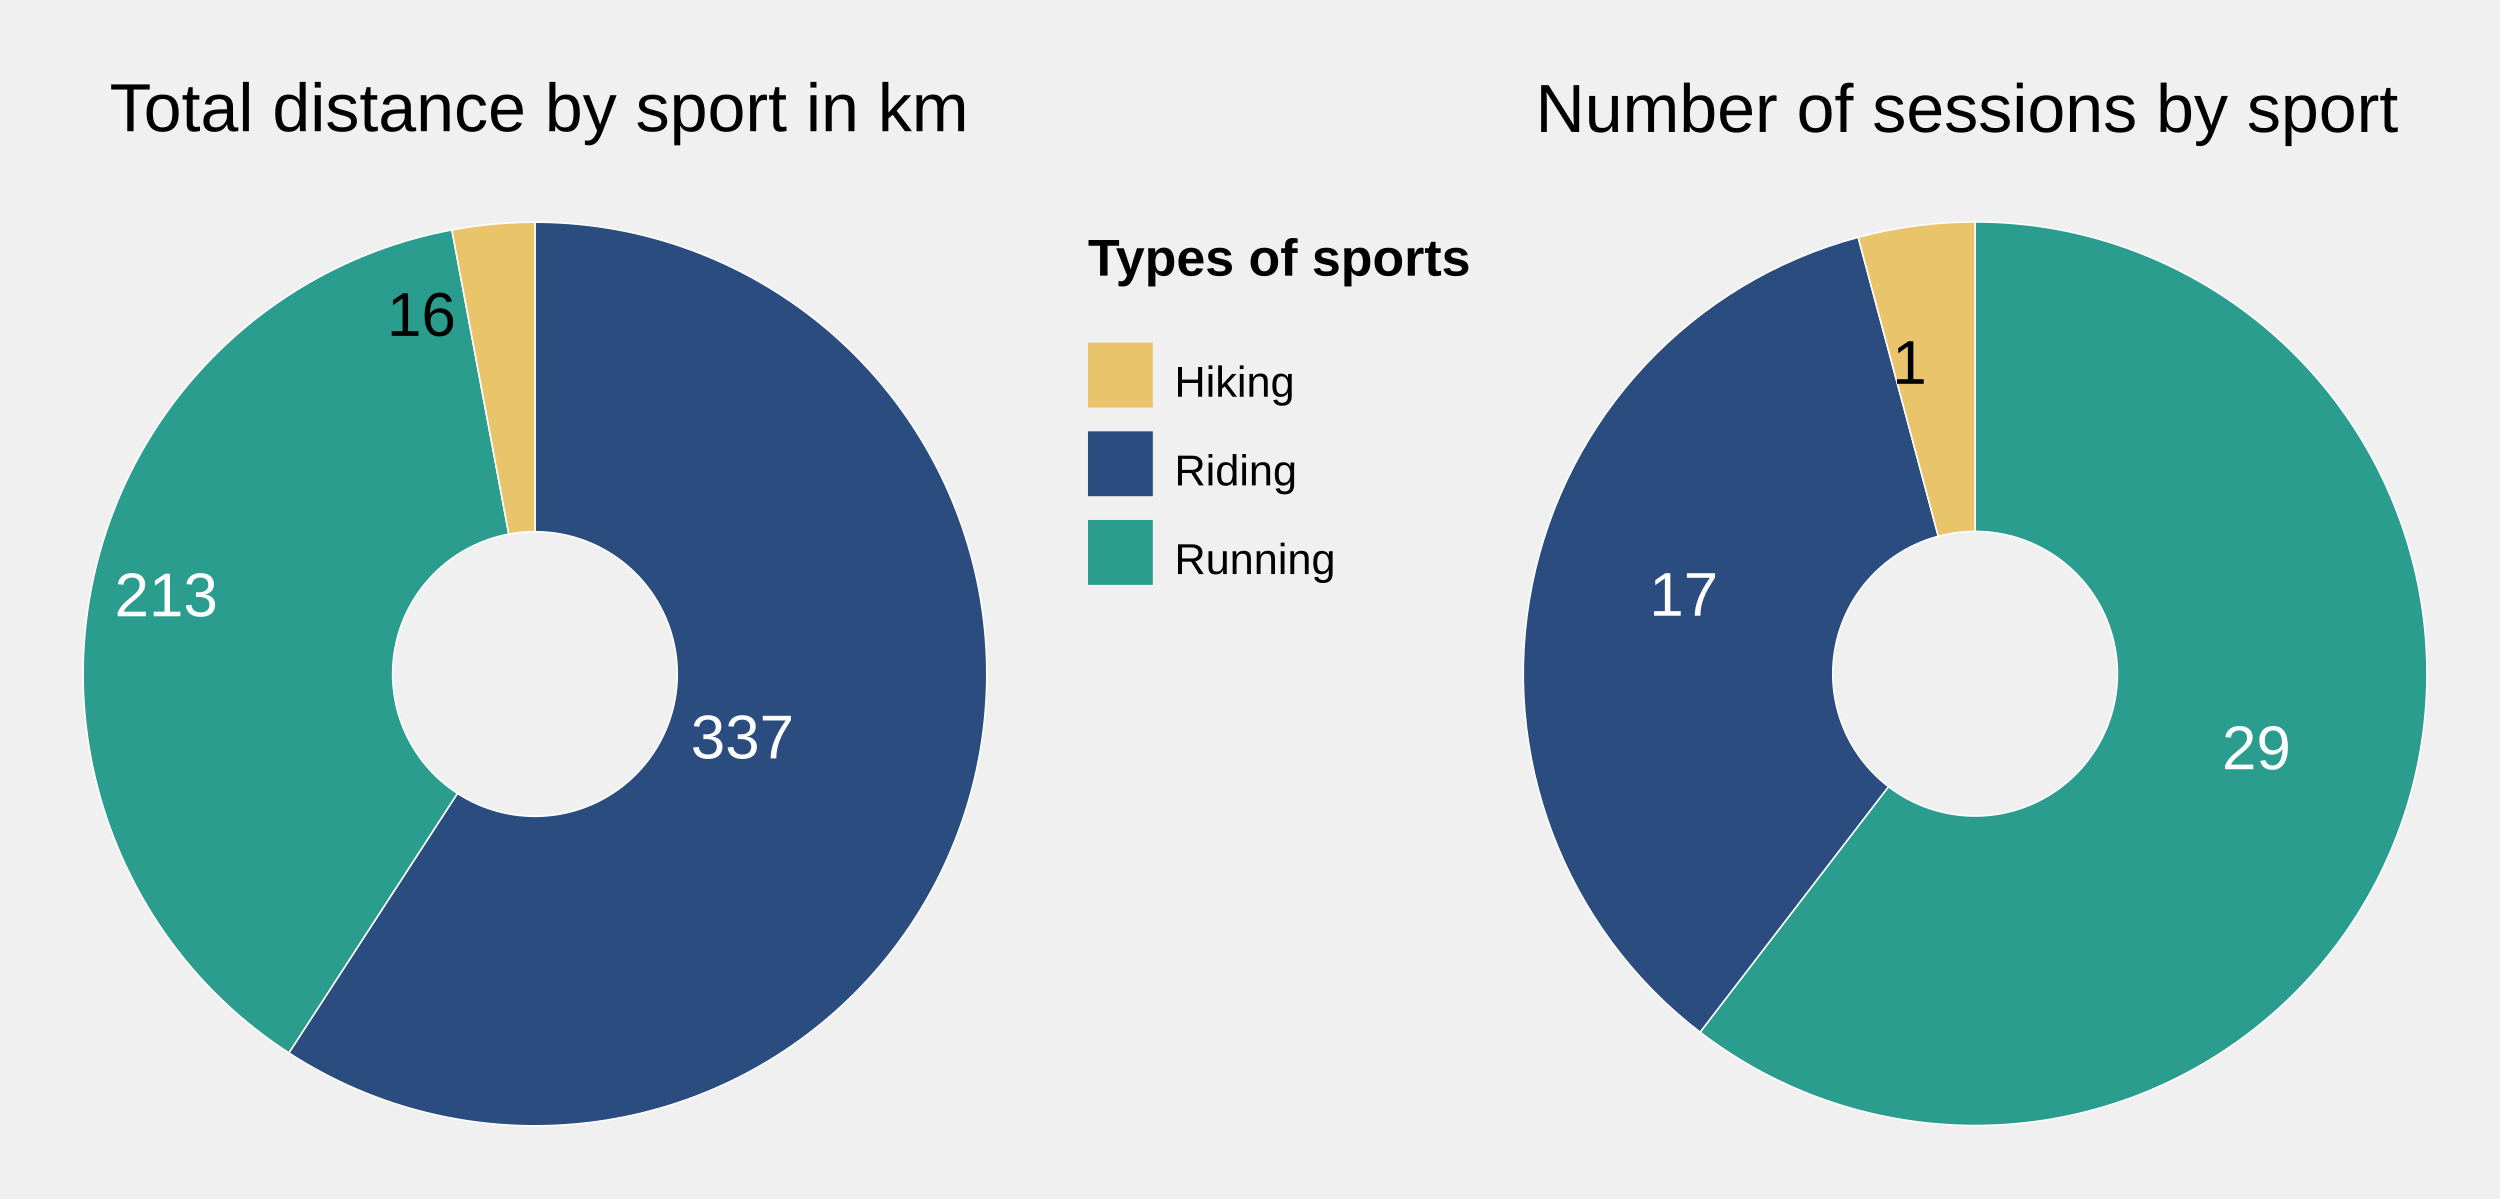
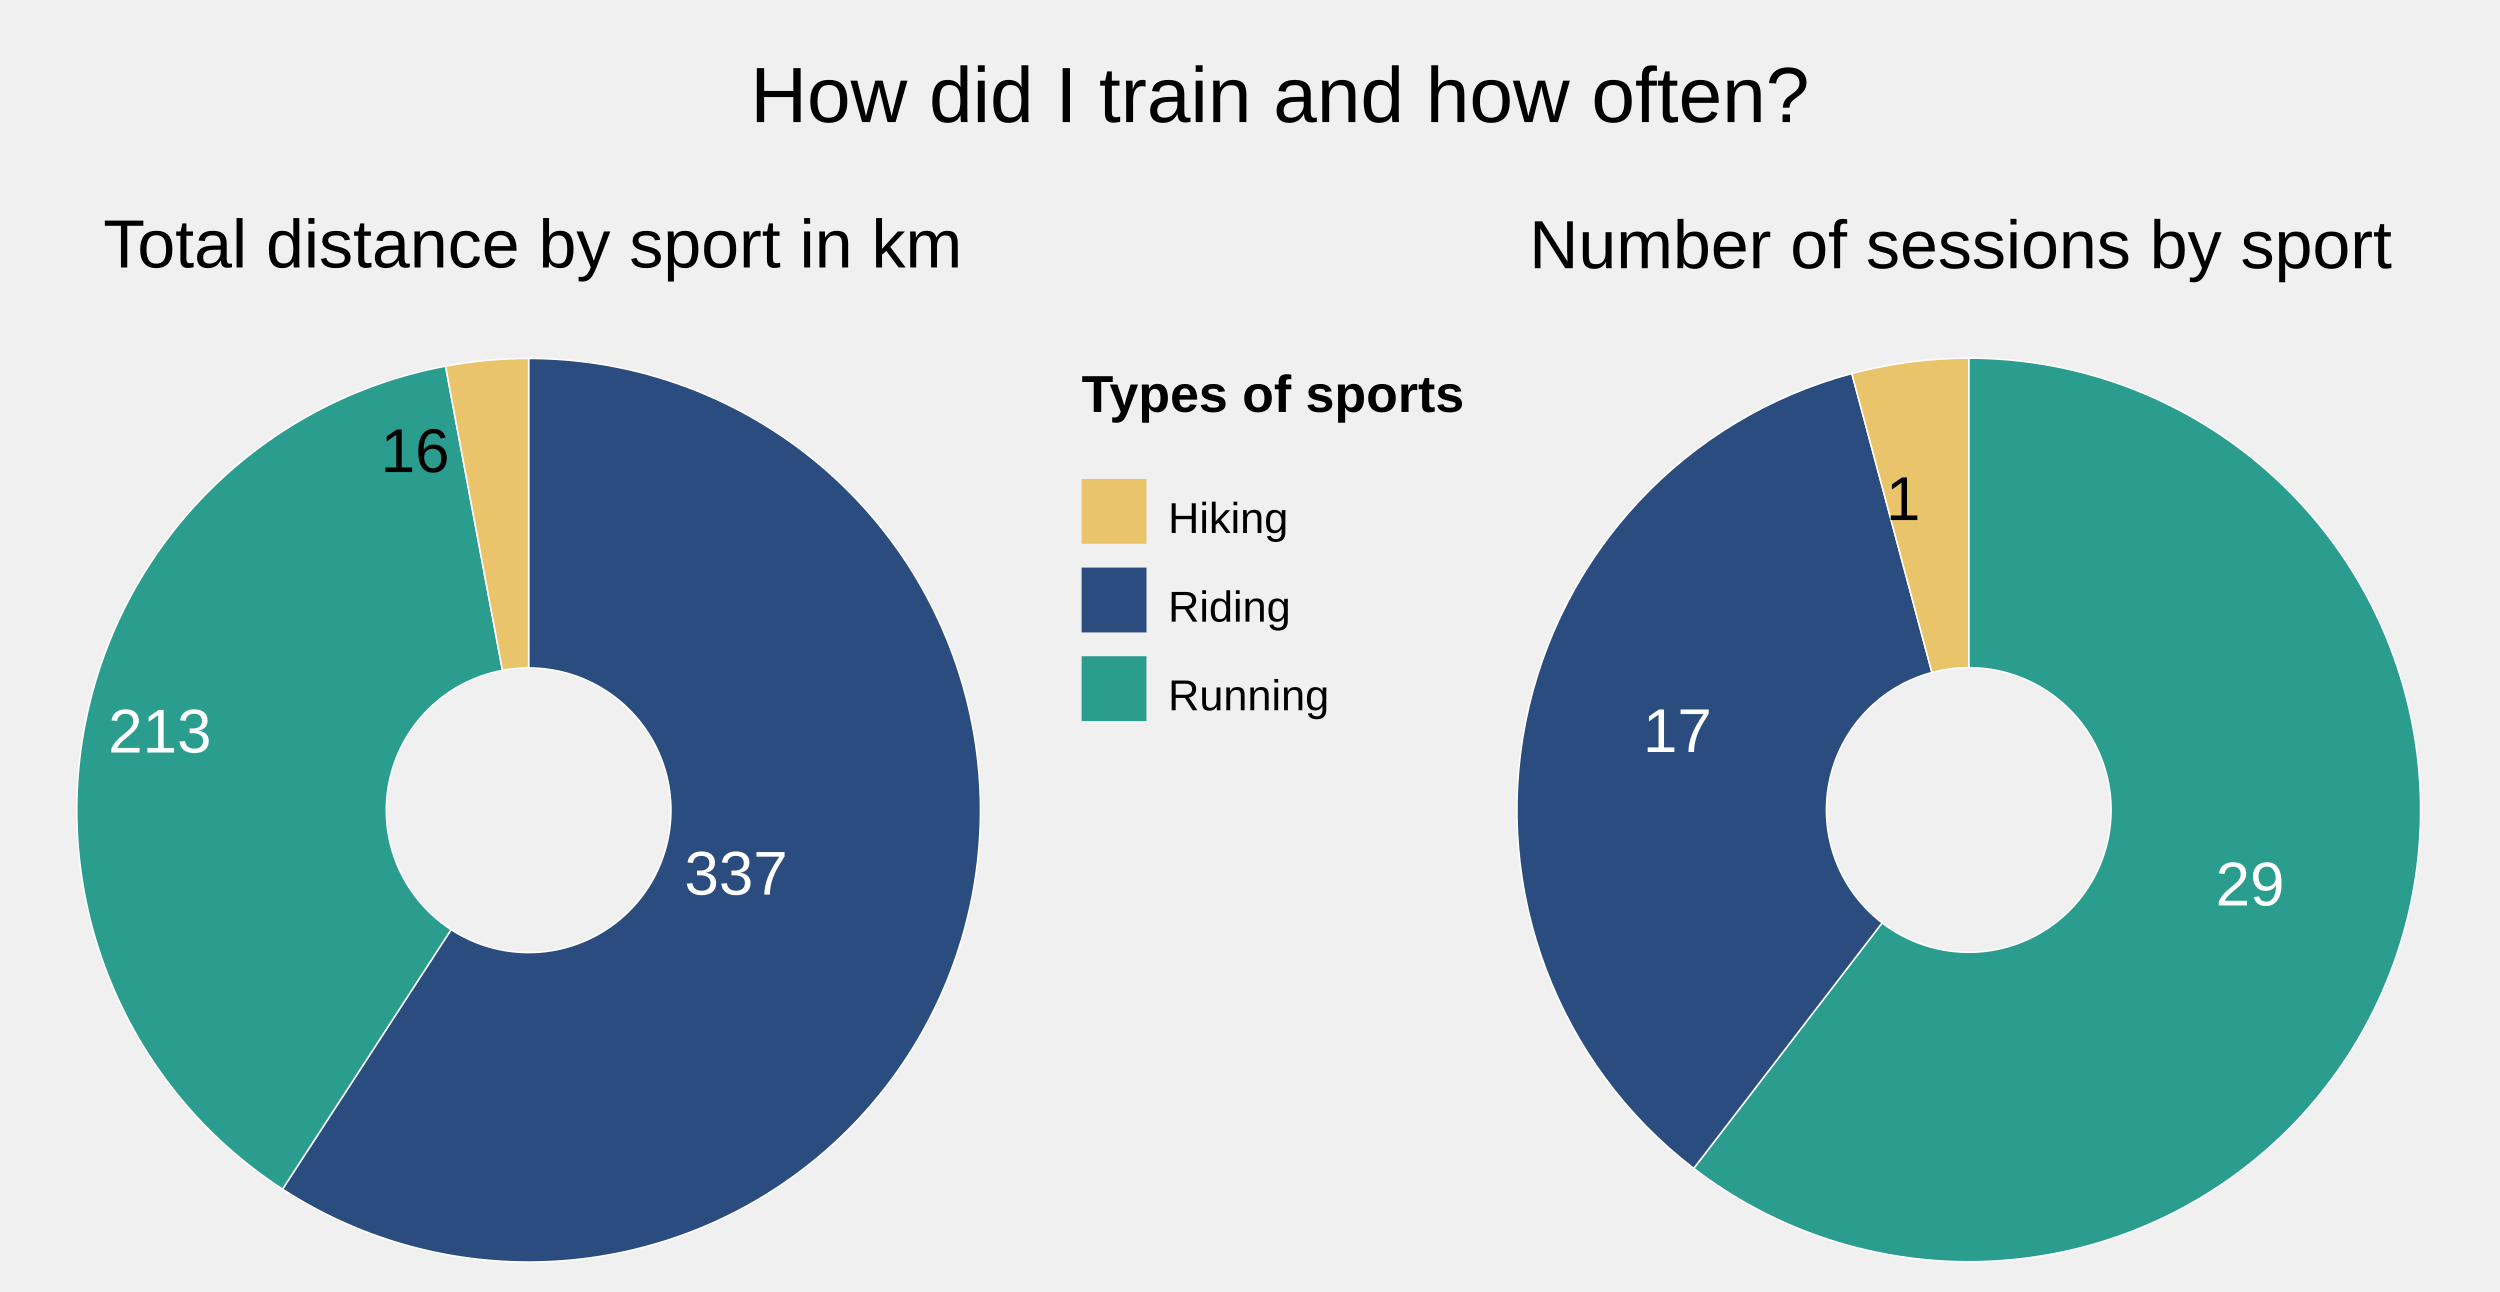
- <svg xmlns="http://www.w3.org/2000/svg" width="1615.808" height="774.887" viewBox="0 0 1615.808 774.887" preserveAspectRatio="xMidYMid" version="1.1" id="svg9" xml:space="preserve">
+ <svg xmlns="http://www.w3.org/2000/svg" width="1615.808" height="834.887" viewBox="0 0 1615.808 834.887" preserveAspectRatio="xMidYMid" version="1.1" id="svg9" xml:space="preserve">
  <defs id="defs9" />
-   <g id="pie" transform="translate(345.7558,435.6281)">
+   <g id="pie" transform="translate(341.6603,523.6827)">
    <path fill="#2b4c7e" stroke="#ffffff" d="M 0,-292 A 292,292 0 1 1 -159.056,244.878 L -50.113,77.153 A 92,92 0 1 0 0,-92 Z" id="path1" />
    <path fill="#2a9d8f" stroke="#ffffff" d="m -159.056,244.878 a 292,292 0 0 1 105.36,-531.899 l 36.778,196.589 A 92,92 0 0 0 -50.113,77.153 Z" id="path2" />
    <path fill="#e9c46a" stroke="#ffffff" d="M -53.695,-287.021 A 292,292 0 0 1 0,-292 v 200 a 92,92 0 0 0 -16.918,1.569 z" id="path3" />
    <g id="labels-2">
      <g transform="translate(184.091,54.53889)" id="g3">
        <text text-anchor="middle" style="font-style:normal;font-variant:normal;font-weight:normal;font-stretch:normal;font-size:40px;font-family:Arial, sans-serif;-inkscape-font-specification:'Arial, sans-serif, Normal';font-variant-ligatures:normal;font-variant-caps:normal;font-variant-numeric:normal;font-variant-east-asian:normal;text-anchor:middle;fill:#ffffff;fill-opacity:1" id="text3-7">
          <tspan id="tspan21" x="0" y="0">337</tspan>
        </text>
      </g>
      <g transform="translate(-188.3406,-37.30719)" id="g4-79">
        <text text-anchor="middle" style="font-style:normal;font-variant:normal;font-weight:normal;font-stretch:normal;font-size:40px;font-family:Arial, sans-serif;-inkscape-font-specification:'Arial, sans-serif, Normal';font-variant-ligatures:normal;font-variant-caps:normal;font-variant-numeric:normal;font-variant-east-asian:normal;text-anchor:middle;fill:#ffffff;fill-opacity:1" id="text4-3">
          <tspan id="tspan20" x="0" y="0">213</tspan>
        </text>
      </g>
      <g transform="translate(-17.72899,-191.1797)" id="g5-19">
        <text text-anchor="middle" style="font-style:normal;font-variant:normal;font-weight:normal;font-stretch:normal;font-size:40px;font-family:Arial, sans-serif;-inkscape-font-specification:'Arial, sans-serif, Normal';font-variant-ligatures:normal;font-variant-caps:normal;font-variant-numeric:normal;font-variant-east-asian:normal;text-anchor:middle;fill:#000000" id="text5-86" x="-5.631" y="-27.389">
          <tspan id="tspan22" x="-5.631" y="-27.389">16</tspan>
        </text>
      </g>
    </g>
  </g>
-   <g id="pie-2" transform="translate(1276.55,435.4407)">
+   <g id="pie-2" transform="translate(1272.454,523.4953)">
    <path fill="#2a9d8f" stroke="#ffffff" d="M 0,-292 A 292,292 0 1 1 -177.758,231.659 L -56.006,72.989 A 92,92 0 1 0 0,-92 Z" id="path1-2" />
    <path fill="#2b4c7e" stroke="#ffffff" d="m -177.758,231.659 a 292,292 0 0 1 102.183,-513.71 l 51.764,193.185 A 92,92 0 0 0 -56.006,72.989 Z" id="path2-1" />
    <path fill="#e9c46a" stroke="#ffffff" d="M -75.575,-282.05 A 292,292 0 0 1 0,-292 v 200 a 92,92 0 0 0 -23.811,3.135 z" id="path3-6" />
    <g id="labels">
      <g transform="translate(181.8106,61.71638)" id="g3-8">
        <text text-anchor="middle" style="font-style:normal;font-variant:normal;font-weight:normal;font-stretch:normal;font-size:40px;font-family:Arial, sans-serif;-inkscape-font-specification:'Arial, sans-serif, Normal';font-variant-ligatures:normal;font-variant-caps:normal;font-variant-numeric:normal;font-variant-east-asian:normal;text-anchor:middle;fill:#ffffff;fill-opacity:1" id="text3-5">29</text>
      </g>
      <g transform="translate(-188.3108,-37.45734)" id="g4-7">
        <text text-anchor="middle" style="font-style:normal;font-variant:normal;font-weight:normal;font-stretch:normal;font-size:40px;font-family:Arial, sans-serif;-inkscape-font-specification:'Arial, sans-serif, Normal';font-variant-ligatures:normal;font-variant-caps:normal;font-variant-numeric:normal;font-variant-east-asian:normal;text-anchor:middle;fill:#ffffff;fill-opacity:1" id="text4-6">17</text>
      </g>
      <g transform="translate(-25.06103,-190.3574)" id="g5-1" />
    </g>
  </g>
-   <g id="legend" transform="matrix(3.856592,0,0,3.856592,716.6574,189.3528)">
+   <g id="legend" transform="matrix(3.856592,0,0,3.856592,712.5619,277.4074)">
    <g transform="translate(-3.495714,-0.5309821)" id="g9">
      <g class="legendColor" id="g8">
        <g class="legendCells" transform="matrix(0.7246395,0,0,0.7246395,0,8.866608)" id="g7">
          <g class="cell" id="g4">
            <rect class="swatch" height="15" width="15" style="fill:#e9c46a" id="rect3" x="0" y="0" />
            <text class="label" transform="translate(20,12.5)" font-family="Arial, sans-serif" font-size="10px" id="text3" style="font-style:normal;font-variant:normal;font-weight:normal;font-stretch:normal;font-size:10px;font-family:Arial, sans-serif;-inkscape-font-specification:'Arial, sans-serif, Normal';font-variant-ligatures:normal;font-variant-caps:normal;font-variant-numeric:normal;font-variant-east-asian:normal">
              <tspan id="tspan17" x="0" y="0">Hiking</tspan>
            </text>
          </g>
          <g class="cell" transform="translate(0,20.5)" id="g5">
            <rect class="swatch" height="15" width="15" style="fill:#2b4c7e" id="rect4" x="0" y="0" />
            <text class="label" transform="translate(20,12.5)" font-family="Arial, sans-serif" font-size="10px" id="text4" style="font-style:normal;font-variant:normal;font-weight:normal;font-stretch:normal;font-size:10px;font-family:Arial, sans-serif;-inkscape-font-specification:'Arial, sans-serif, Normal';font-variant-ligatures:normal;font-variant-caps:normal;font-variant-numeric:normal;font-variant-east-asian:normal">
              <tspan id="tspan16" x="0" y="0">Riding</tspan>
            </text>
          </g>
          <g class="cell" transform="translate(0,41)" id="g6">
            <rect class="swatch" height="15" width="15" style="fill:#2a9d8f" id="rect5" x="0" y="0" />
            <text class="label" transform="translate(20,12.5)" font-family="Arial, sans-serif" font-size="10px" id="text5" style="font-style:normal;font-variant:normal;font-weight:normal;font-stretch:normal;font-size:10px;font-family:Arial, sans-serif;-inkscape-font-specification:'Arial, sans-serif, Normal';font-variant-ligatures:normal;font-variant-caps:normal;font-variant-numeric:normal;font-variant-east-asian:normal">
              <tspan id="tspan18" x="0" y="0">Running</tspan>
            </text>
          </g>
        </g>
        <text class="legendTitle" font-family="Arial, sans-serif" font-size="8.696px" font-weight="bold" id="text7" y="-2.365" style="font-style:normal;font-variant:normal;font-weight:bold;font-stretch:normal;font-size:8.696px;font-family:Arial, sans-serif;-inkscape-font-specification:'Arial, sans-serif, Bold';font-variant-ligatures:normal;font-variant-caps:normal;font-variant-numeric:normal;font-variant-east-asian:normal;stroke-width:0.725;stroke-dasharray:none">
          <tspan id="tspan19" x="0" y="-2.365">Types of sports</tspan>
        </text>
      </g>
    </g>
  </g>
-   <text text-anchor="middle" style="font-style:normal;font-variant:normal;font-weight:normal;font-stretch:normal;font-size:40px;font-family:Arial, sans-serif;-inkscape-font-specification:'Arial, sans-serif, Normal';font-variant-ligatures:normal;font-variant-caps:normal;font-variant-numeric:normal;font-variant-east-asian:normal;text-anchor:middle;fill:#000000" id="text5-86-9" x="1250.833" y="248.067">
-     <tspan id="tspan1" x="1250.833" y="248.067">1</tspan>
+   <text text-anchor="middle" style="font-style:normal;font-variant:normal;font-weight:normal;font-stretch:normal;font-size:40px;font-family:Arial, sans-serif;-inkscape-font-specification:'Arial, sans-serif, Normal';font-variant-ligatures:normal;font-variant-caps:normal;font-variant-numeric:normal;font-variant-east-asian:normal;text-anchor:middle;fill:#000000" id="text5-86-9" x="1246.737" y="336.122">
+     <tspan id="tspan1" x="1246.737" y="336.122">1</tspan>
  </text>
-   <text class="legendTitle" font-family="Arial, sans-serif" font-size="8.696px" font-weight="bold" id="text7-5-2" y="85.275" style="font-style:normal;font-variant:normal;font-weight:normal;font-stretch:normal;font-size:44px;font-family:Arial, sans-serif;-inkscape-font-specification:'Arial, sans-serif, Normal';font-variant-ligatures:normal;font-variant-caps:normal;font-variant-numeric:normal;font-variant-east-asian:normal;stroke-width:2.795;stroke-dasharray:none" x="992.472">
-     <tspan id="tspan14" x="992.472" y="85.275">Number of sessions by sport</tspan>
+   <text class="legendTitle" font-family="Arial, sans-serif" font-size="8.696px" font-weight="bold" id="text7-5-2" y="173.33" style="font-style:normal;font-variant:normal;font-weight:normal;font-stretch:normal;font-size:44px;font-family:Arial, sans-serif;-inkscape-font-specification:'Arial, sans-serif, Normal';font-variant-ligatures:normal;font-variant-caps:normal;font-variant-numeric:normal;font-variant-east-asian:normal;stroke-width:2.795;stroke-dasharray:none" x="988.376">
+     <tspan id="tspan14" x="988.376" y="173.33">Number of sessions by sport</tspan>
  </text>
-   <text class="legendTitle" font-family="Arial, sans-serif" font-size="8.696px" font-weight="bold" id="text7-5-2-1" y="84.794" style="font-style:normal;font-variant:normal;font-weight:normal;font-stretch:normal;font-size:44px;font-family:Arial, sans-serif;-inkscape-font-specification:'Arial, sans-serif, Normal';font-variant-ligatures:normal;font-variant-caps:normal;font-variant-numeric:normal;font-variant-east-asian:normal;stroke-width:2.795;stroke-dasharray:none" x="70.867">
-     <tspan id="tspan23" x="70.867" y="84.794">Total distance by sport in km</tspan>
+   <text class="legendTitle" font-family="Arial, sans-serif" font-size="8.696px" font-weight="bold" id="text7-5-2-1" y="172.849" style="font-style:normal;font-variant:normal;font-weight:normal;font-stretch:normal;font-size:44px;font-family:Arial, sans-serif;-inkscape-font-specification:'Arial, sans-serif, Normal';font-variant-ligatures:normal;font-variant-caps:normal;font-variant-numeric:normal;font-variant-east-asian:normal;stroke-width:2.795;stroke-dasharray:none" x="66.772">
+     <tspan id="tspan23" x="66.772" y="172.849">Total distance by sport in km</tspan>
+   </text>
+   <text class="legendTitle" font-family="Arial, sans-serif" font-size="8.696px" font-weight="bold" id="text7-5-2-1-9" y="78.902" style="font-style:normal;font-variant:normal;font-weight:normal;font-stretch:normal;font-size:44px;font-family:Arial, sans-serif;-inkscape-font-specification:'Arial, sans-serif, Normal';font-variant-ligatures:normal;font-variant-caps:normal;font-variant-numeric:normal;font-variant-east-asian:normal;stroke-width:2.795;stroke-dasharray:none" x="485.003">
+     <tspan id="tspan23-4" x="485.003" y="78.902" style="font-style:normal;font-variant:normal;font-weight:normal;font-stretch:normal;font-size:50.667px;font-family:Arial, sans-serif;-inkscape-font-specification:'Arial, sans-serif, Normal';font-variant-ligatures:normal;font-variant-caps:normal;font-variant-numeric:normal;font-variant-east-asian:normal">How did I train and how often?</tspan>
  </text>
</svg>
